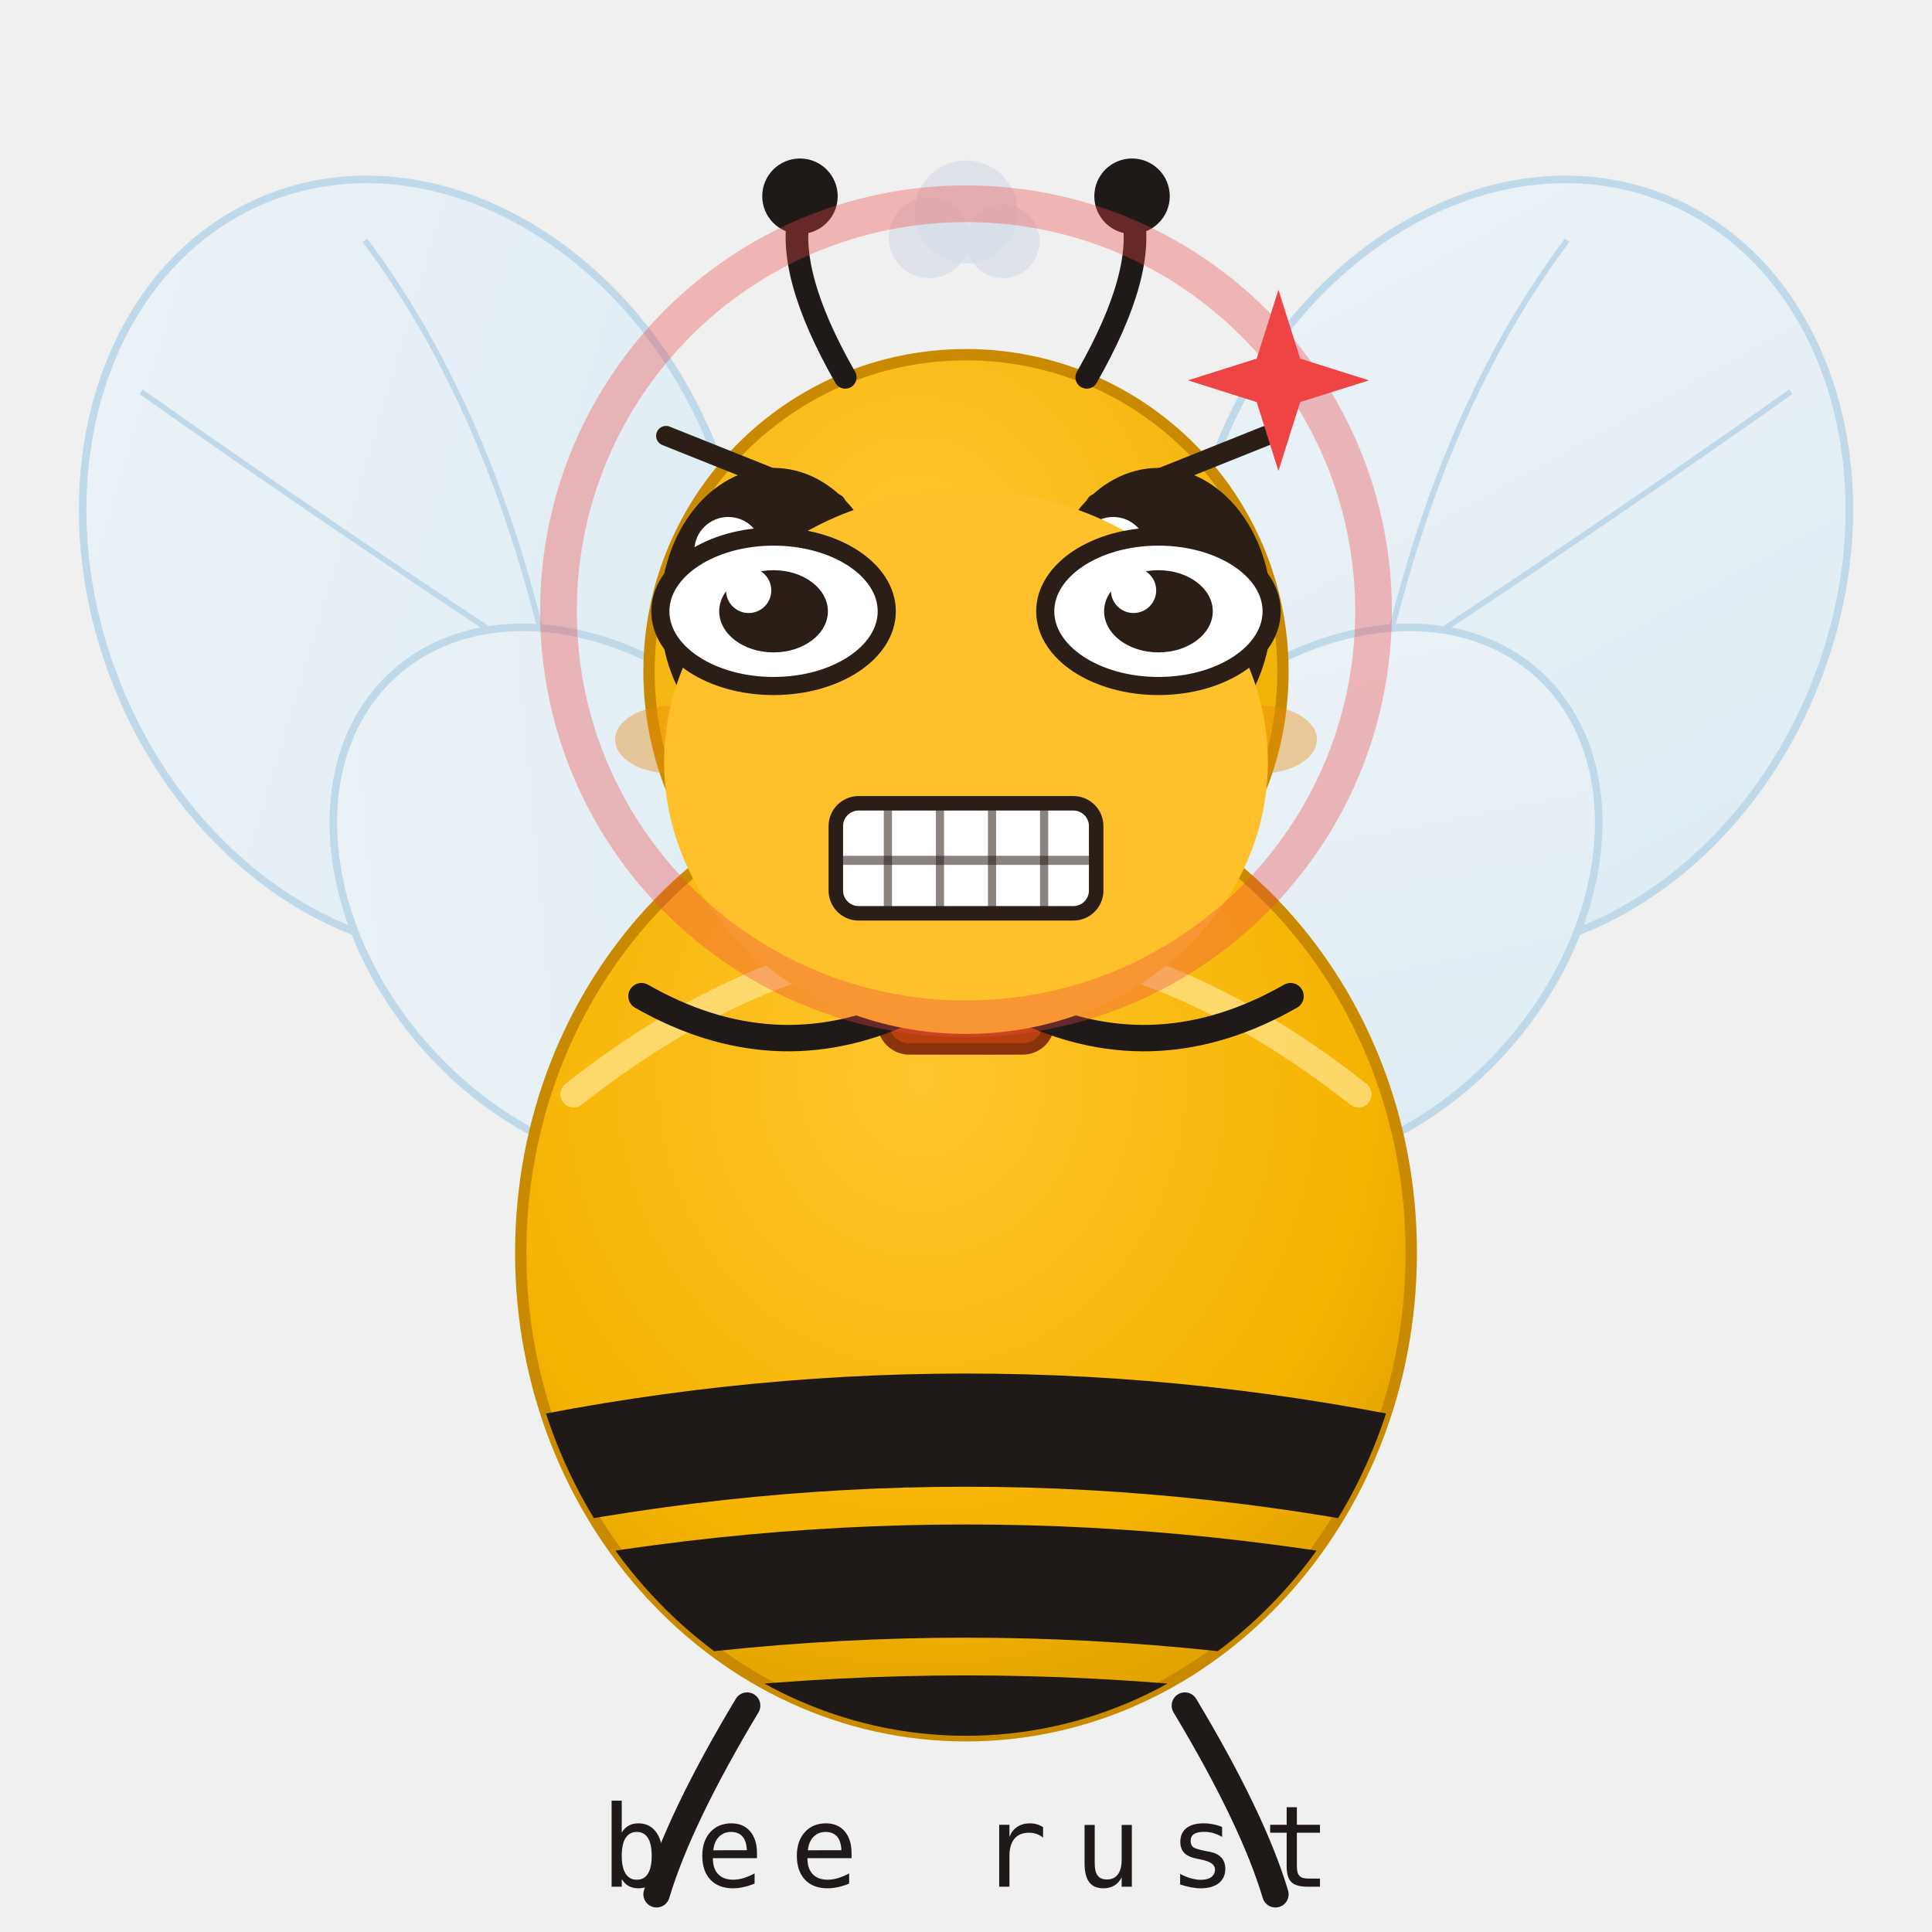
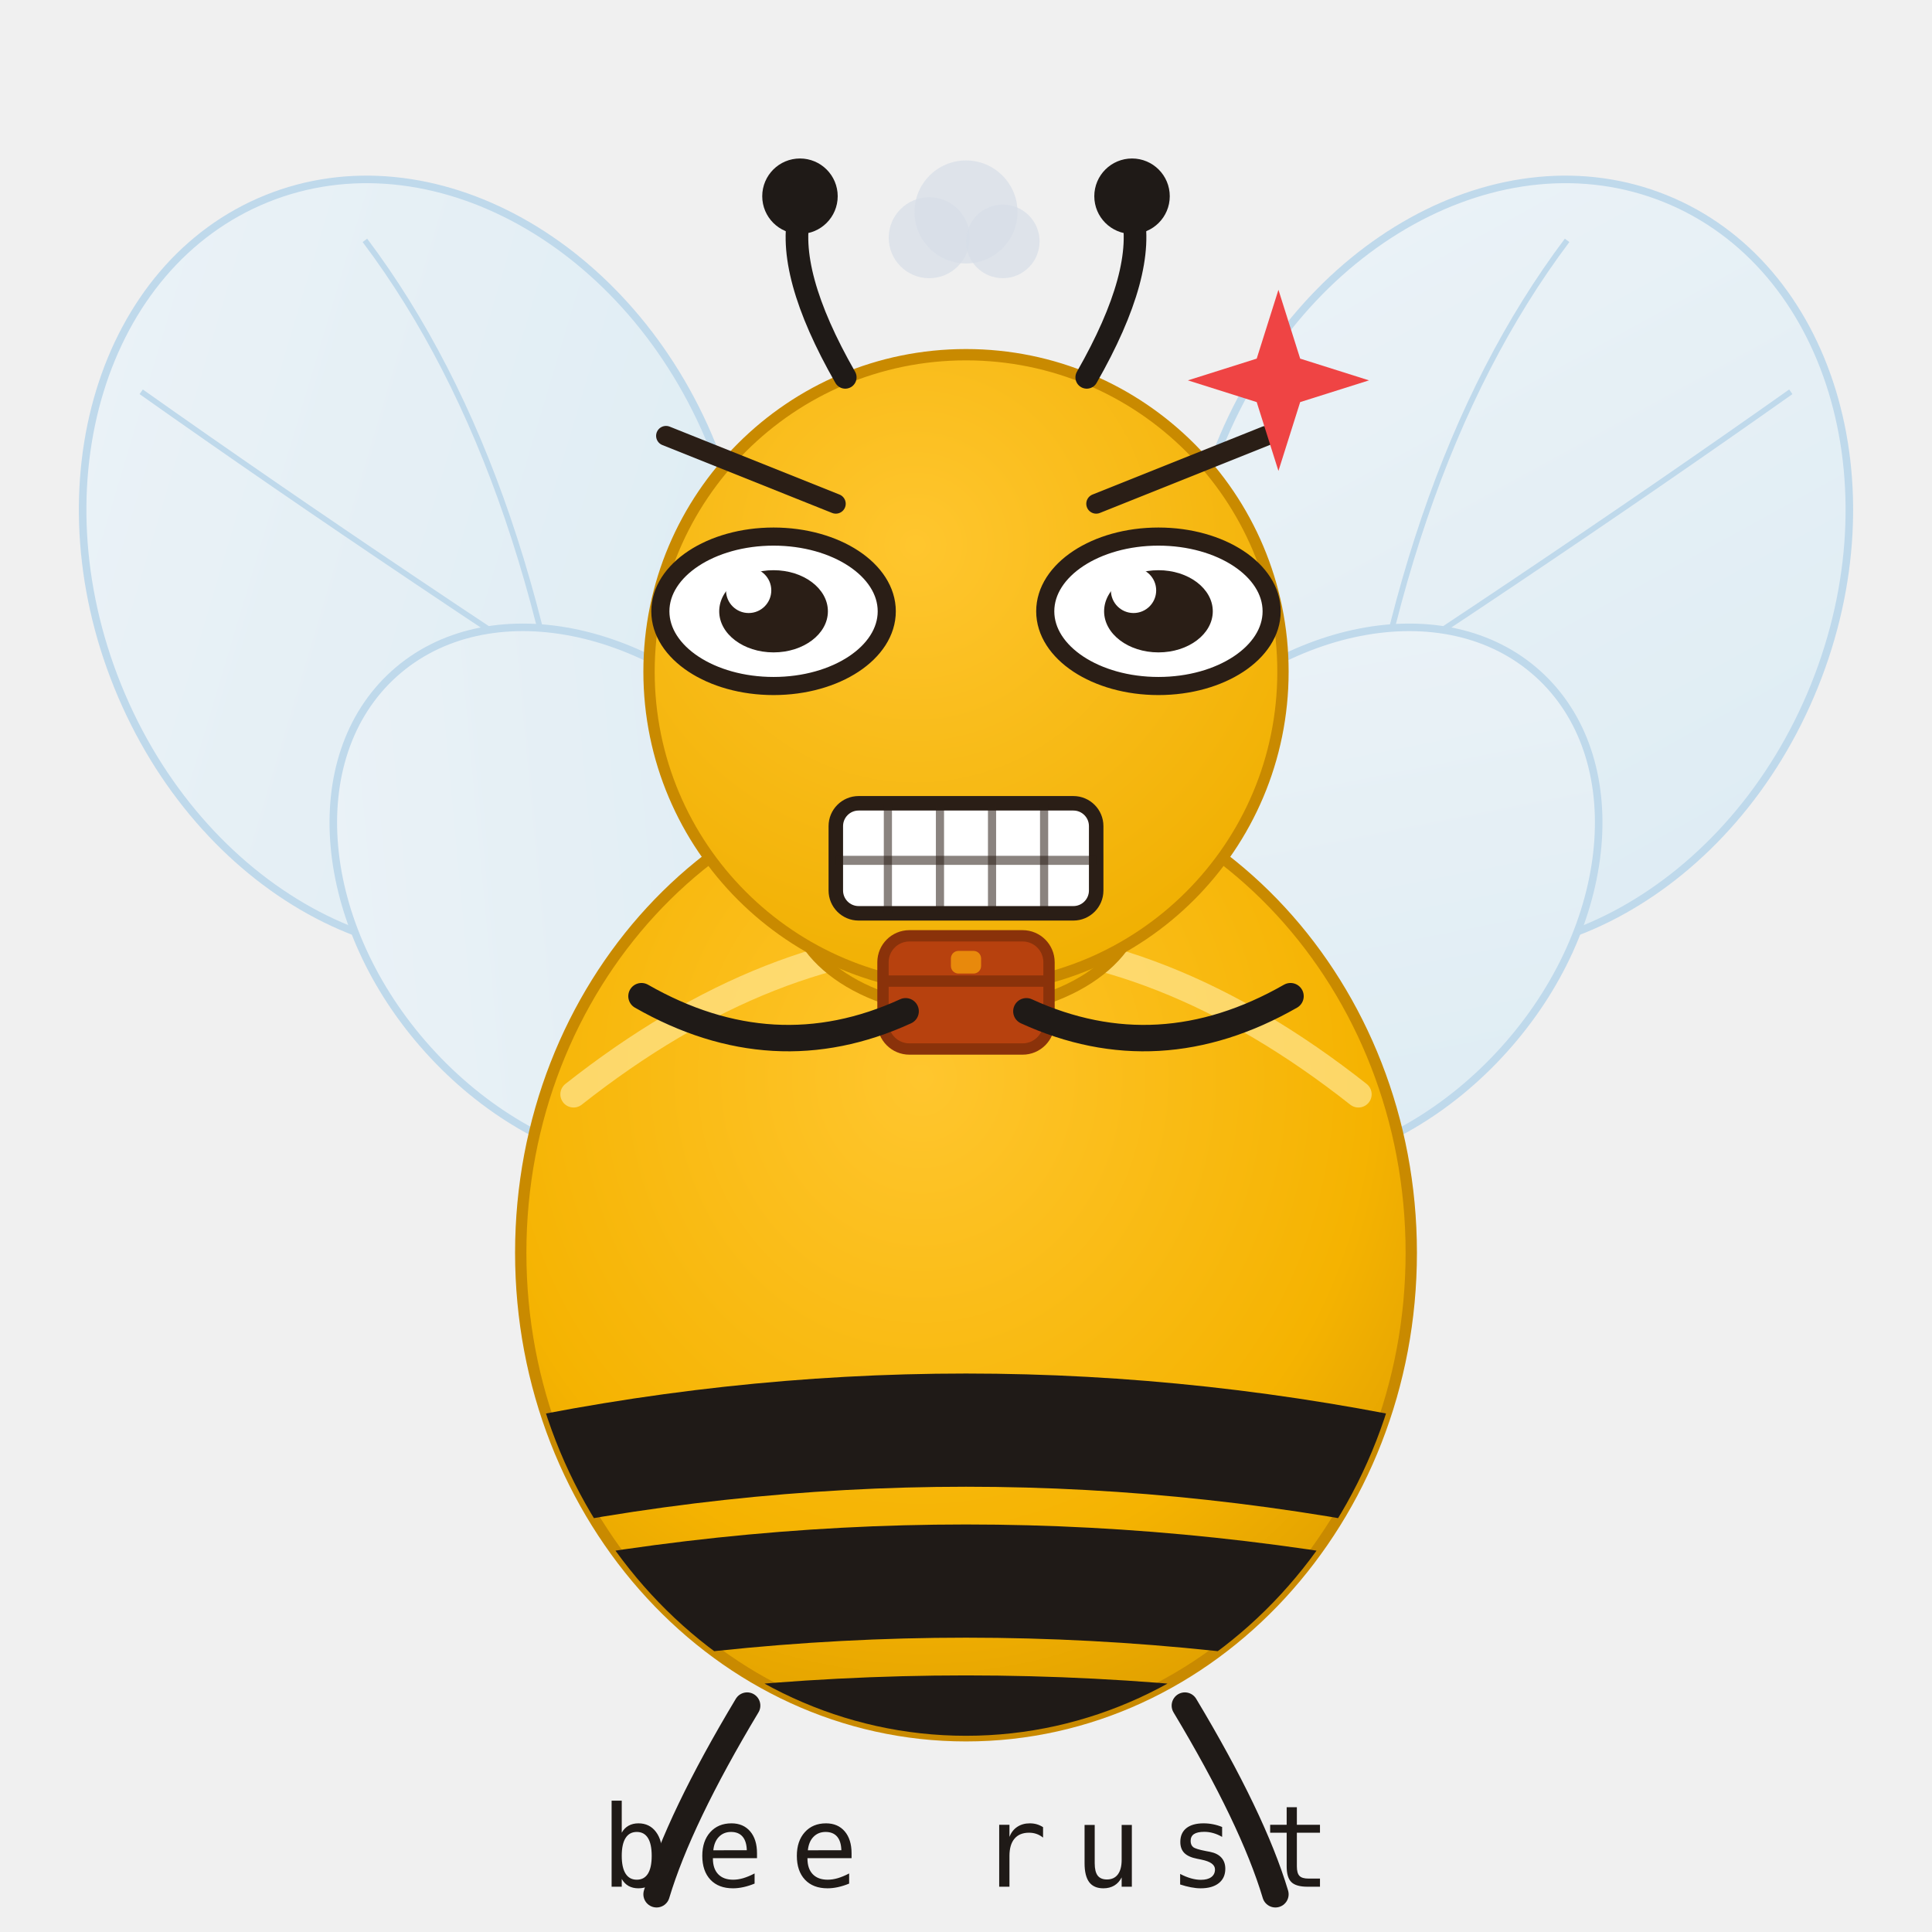
<svg xmlns="http://www.w3.org/2000/svg" viewBox="0 0 512 512" width="512" height="512" role="img" aria-label="Rusty · 愤怒 Angry">
  <style>
.ex-motion { animation: ex-shake 0.24s ease-in-out infinite; transform-box: fill-box; transform-origin: 50% 50%; }
.ex-anim-tear { animation: ex-tear 1.8s ease-in infinite; transform-box: fill-box; transform-origin: center; }
.ex-anim-sweat { animation: ex-tear 1.5s ease-in infinite; transform-box: fill-box; transform-origin: center; }
.ex-anim-heart { animation: ex-heart 2.2s ease-out infinite; transform-box: fill-box; transform-origin: center; }
.ex-anim-spark { animation: ex-spark 1.9s ease-in-out infinite; transform-box: fill-box; transform-origin: center; }
.ex-anim-rain { animation: ex-rain 1.4s linear infinite; transform-box: fill-box; transform-origin: center; }
.ex-anim-confetti { animation: ex-confetti 2.4s linear infinite; transform-box: fill-box; transform-origin: center; }
.ex-anim-pulse { animation: ex-pulse 1.6s ease-in-out infinite; transform-box: fill-box; transform-origin: center; }
.ex-anim-knock { animation: ex-knock 0.55s ease-in-out infinite; transform-box: fill-box; transform-origin: center; }
.ex-anim-knockline { animation: ex-knockline 0.55s ease-out infinite; transform-box: fill-box; transform-origin: center; }
.ex-anim-palm { animation: ex-palm 0.9s ease-in-out infinite; transform-box: fill-box; transform-origin: center; }
.ex-anim-steam { animation: ex-steam 1.8s ease-out infinite; transform-box: fill-box; transform-origin: center; }
.ex-anim-shock { animation: ex-shock 0.5s ease-in-out infinite; transform-box: fill-box; transform-origin: center; }
.ex-anim-please { animation: ex-please 1.4s ease-in-out infinite; transform-box: fill-box; transform-origin: center; }
.ex-anim-drift { animation: ex-drift 4.5s ease-in-out infinite; transform-box: fill-box; transform-origin: center; }
@keyframes ex-shake { 0%,100% { transform: translateX(0); } 20% { transform: translateX(-16.32px); } 40% { transform: translateX(16.32px); } 60% { transform: translateX(-10.56px); } 80% { transform: translateX(6.72px); } }
@keyframes ex-tear { 0% { transform: translateY(0); opacity: 0; } 18% { opacity: 1; } 100% { transform: translateY(33px); opacity: 0; } }
@keyframes ex-heart { 0% { transform: translateY(0) scale(.65); opacity: 0; } 20% { opacity: 1; } 100% { transform: translateY(-54px) scale(1.15); opacity: 0; } }
@keyframes ex-spark { 0%,100% { transform: scale(.6) rotate(0deg); opacity: .3; } 50% { transform: scale(1.15) rotate(25deg); opacity: 1; } }
@keyframes ex-rain { 0% { transform: translateY(0); opacity: 0; } 20% { opacity: 1; } 100% { transform: translateY(36px); opacity: 0; } }
@keyframes ex-confetti { 0% { transform: translateY(-10.5px) rotate(0deg); opacity: 1; } 100% { transform: translateY(48px) rotate(200deg); opacity: 0; } }
@keyframes ex-pulse { 0%,100% { transform: scale(1); opacity: .35; } 50% { transform: scale(1.18); opacity: .7; } }
@keyframes ex-knock { 0%,100% { transform: translateX(13.5px); } 35% { transform: translateX(0); } }
@keyframes ex-knockline { 0%,100% { transform: scaleX(.6); opacity: .35; } 35% { transform: scaleX(1); opacity: 1; } }
@keyframes ex-palm { 0%,100% { transform: translateY(0) rotate(0deg); } 50% { transform: translateY(-3.6px) rotate(-4deg); } }
@keyframes ex-steam { 0% { transform: translateY(0); opacity: .7; } 100% { transform: translateY(-27px); opacity: 0; } }
@keyframes ex-shock { 0%,100% { transform: scaleX(.7); opacity: .4; } 50% { transform: scaleX(1.25); opacity: 1; } }
@keyframes ex-please { 0%,100% { transform: translateY(0); } 50% { transform: translateY(-5.4px); } }
@keyframes ex-drift { 0%,100% { transform: translateY(0); } 50% { transform: translateY(-6px); } }
@media (prefers-reduced-motion: reduce) {
  .ex-motion, [class*="ex-anim-"] { animation: none !important; }
}
</style>
  <g class="ex-motion ex-angry">
    <g class="ex-base">
      <defs>
        <radialGradient id="bellyGrad" cx="45%" cy="32%" r="72%">
          <stop offset="0%" stop-color="#FFC62E" />
          <stop offset="70%" stop-color="#F5B301">
        
      </stop>
          <stop offset="100%" stop-color="#DE9E00" />
        </radialGradient>
        <radialGradient id="headGrad" cx="42%" cy="30%" r="75%">
          <stop offset="0%" stop-color="#FFC62E" />
          <stop offset="100%" stop-color="#F0AF00" />
        </radialGradient>
        <linearGradient id="wingGrad" x1="0" y1="0" x2="1" y2="1">
          <stop offset="0%" stop-color="#EAF5FC" />
          <stop offset="100%" stop-color="#CFE8F5" />
        </linearGradient>
        <clipPath id="bellyClip">
          <ellipse cx="256" cy="332" rx="118" ry="128" />
        </clipPath>
      </defs>
      <g>
        <g fill="url(#wingGrad)" stroke="#9FC9E8" stroke-width="2" opacity="0.6">
          <g>
            <ellipse cx="110" cy="150" rx="85" ry="105" transform="rotate(-22 110 150)" />
            <path d="M60 80 Q105 150 165 235" fill="none" stroke-width="1.5" transform="rotate(-22 110 150)" />
            <path d="M130 65 Q150 140 120 245" fill="none" stroke-width="1.5" transform="rotate(-22 110 150)" />
          </g>
          <g>
            <ellipse cx="402" cy="150" rx="85" ry="105" transform="rotate(22 402 150)" />
            <path d="M452 80 Q407 150 347 235" fill="none" stroke-width="1.5" transform="rotate(22 402 150)" />
            <path d="M382 65 Q362 140 392 245" fill="none" stroke-width="1.5" transform="rotate(22 402 150)" />
          </g>
          <g>
            <ellipse cx="158" cy="238" rx="60" ry="80" transform="rotate(-42 158 238)" />
          </g>
          <g>
            <ellipse cx="354" cy="238" rx="60" ry="80" transform="rotate(42 354 238)" />
          </g>
        </g>
        <g stroke="#1F1A17" stroke-width="7" stroke-linecap="round" fill="none">
          <path d="M198 452 Q180 482 174 502" />
          <path d="M314 452 Q332 482 338 502" />
        </g>
        <g>
          <ellipse cx="256" cy="332" rx="118" ry="128" fill="url(#bellyGrad)" stroke="#C98A00" stroke-width="3" />
          <path d="M152 290 Q256 208 360 290" fill="none" stroke="#FFE38A" stroke-width="7" stroke-linecap="round" opacity="0.75">
      
    </path>
          <g clip-path="url(#bellyClip)">
            <path d="M128 378 Q256 350 384 378 L384 408 Q256 380 128 408 Z" fill="#1F1A17" />
            <path d="M124 418 Q256 390 388 418 L388 448 Q256 420 124 448 Z" fill="#1F1A17" />
            <path d="M120 458 Q256 430 392 458 L392 486 Q256 460 120 486 Z" fill="#1F1A17" />
          </g>
        </g>
        <ellipse cx="256" cy="238" rx="46" ry="30" fill="url(#headGrad)" stroke="#C98A00" stroke-width="3" />
        <circle cx="256" cy="178" r="84" fill="url(#headGrad)" stroke="#C98A00" stroke-width="3" />
        <g stroke="#1F1A17" stroke-width="6" stroke-linecap="round" fill="#1F1A17">
          <path d="M224 100 Q208 72 212 56" fill="none" />
          <circle cx="212" cy="52" r="7" />
          <path d="M288 100 Q304 72 300 56" fill="none" />
          <circle cx="300" cy="52" r="7" />
        </g>
-         <ellipse cx="205" cy="162" rx="30" ry="38" fill="#2A1E16" />
-         <ellipse cx="307" cy="162" rx="30" ry="38" fill="#2A1E16" />
-         <circle cx="193" cy="146" r="9" fill="#FFFFFF" />
-         <circle cx="295" cy="146" r="9" fill="#FFFFFF" />
-         <circle cx="191" cy="143" r="3.5" fill="#FFFFFF" />
-         <path d="M244 216 Q256 228 268 216" fill="none" stroke="#1F1A17" stroke-width="5" stroke-linecap="round" />
-         <ellipse cx="178" cy="196" rx="15" ry="9" fill="#E8890C" opacity="0.4" />
-         <ellipse cx="334" cy="196" rx="15" ry="9" fill="#E8890C" opacity="0.4" />
        <g>
          <rect x="234" y="248" width="44" height="30" rx="7" fill="#B7410E" stroke="#8A320A" stroke-width="3" />
          <path d="M234 260 L278 260" stroke="#8A320A" stroke-width="3" />
          <rect x="252" y="252" width="8" height="6" rx="2" fill="#E8890C" />
          <path d="M170 264 Q205 284 240 268" fill="none" stroke="#1F1A17" stroke-width="7" stroke-linecap="round" />
          <path d="M342 264 Q307 284 272 268" fill="none" stroke="#1F1A17" stroke-width="7" stroke-linecap="round" />
        </g>
        <text x="256" y="500" text-anchor="middle" font-family="ui-monospace,SFMono-Regular,Menlo,monospace" font-size="30" letter-spacing="7" fill="#1F1A17">bee rust</text>
      </g>
    </g>
    <g class="ex-face">
-       <ellipse cx="256" cy="202" rx="80" ry="72" fill="#FFC12B" />
      <path d="M 176.5,115.5 L 221.5,133.5" stroke="#2A1E16" stroke-width="5.25" stroke-linecap="round" />
      <path d="M 335.5,115.5 L 290.5,133.5" stroke="#2A1E16" stroke-width="5.25" stroke-linecap="round" />
      <ellipse cx="205" cy="162" rx="30" ry="19.8" fill="#FFFFFF" stroke="#2A1E16" stroke-width="4.8" />
      <ellipse cx="205" cy="162" rx="14.4" ry="10.89" fill="#2A1E16" />
      <circle cx="198.4" cy="156.46" r="6" fill="#FFFFFF" />
      <ellipse cx="307" cy="162" rx="30" ry="19.8" fill="#FFFFFF" stroke="#2A1E16" stroke-width="4.8" />
      <ellipse cx="307" cy="162" rx="14.4" ry="10.89" fill="#2A1E16" />
      <circle cx="300.4" cy="156.46" r="6" fill="#FFFFFF" />
      <rect x="221.5" y="212.88" width="69" height="29.16" rx="6.05" fill="#FFFFFF" stroke="#2A1E16" stroke-width="3.84" />
      <path d="M 235.3,212.88 L 235.3,242.04" stroke="#2A1E16" stroke-width="2.16" opacity=".55" />
      <path d="M 249.1,212.88 L 249.1,242.04" stroke="#2A1E16" stroke-width="2.16" opacity=".55" />
      <path d="M 262.9,212.88 L 262.9,242.04" stroke="#2A1E16" stroke-width="2.16" opacity=".55" />
      <path d="M 276.7,212.88 L 276.7,242.04" stroke="#2A1E16" stroke-width="2.16" opacity=".55" />
      <path d="M 221.5,228 L 290.5,228" stroke="#2A1E16" stroke-width="2.4" opacity=".55" />
      <g class="ex-anim-pulse">
        <path d="M 338.8,76.8 L 344.56,95.04 L 362.8,100.8 L 344.56,106.56 L 338.8,124.8 L 333.04,106.56 L 314.8,100.8 L 333.04,95.04 Z" fill="#EF4444" />
      </g>
      <g transform="translate(246.25 63)">
        <circle class="ex-anim-steam" style="animation-delay:0.0s" r="10.73" fill="#D7DEE8" opacity=".72" />
      </g>
      <g transform="translate(256 56.17)">
        <circle class="ex-anim-steam" style="animation-delay:0.28s" r="13.65" fill="#D7DEE8" opacity=".72" />
      </g>
      <g transform="translate(265.75 63.97)">
        <circle class="ex-anim-steam" style="animation-delay:0.56s" r="9.75" fill="#D7DEE8" opacity=".72" />
      </g>
-       <circle class="ex-anim-pulse" cx="256" cy="162" r="108" fill="none" stroke="#EF4444" stroke-width="9.72" opacity=".35" />
    </g>
  </g>
</svg>
